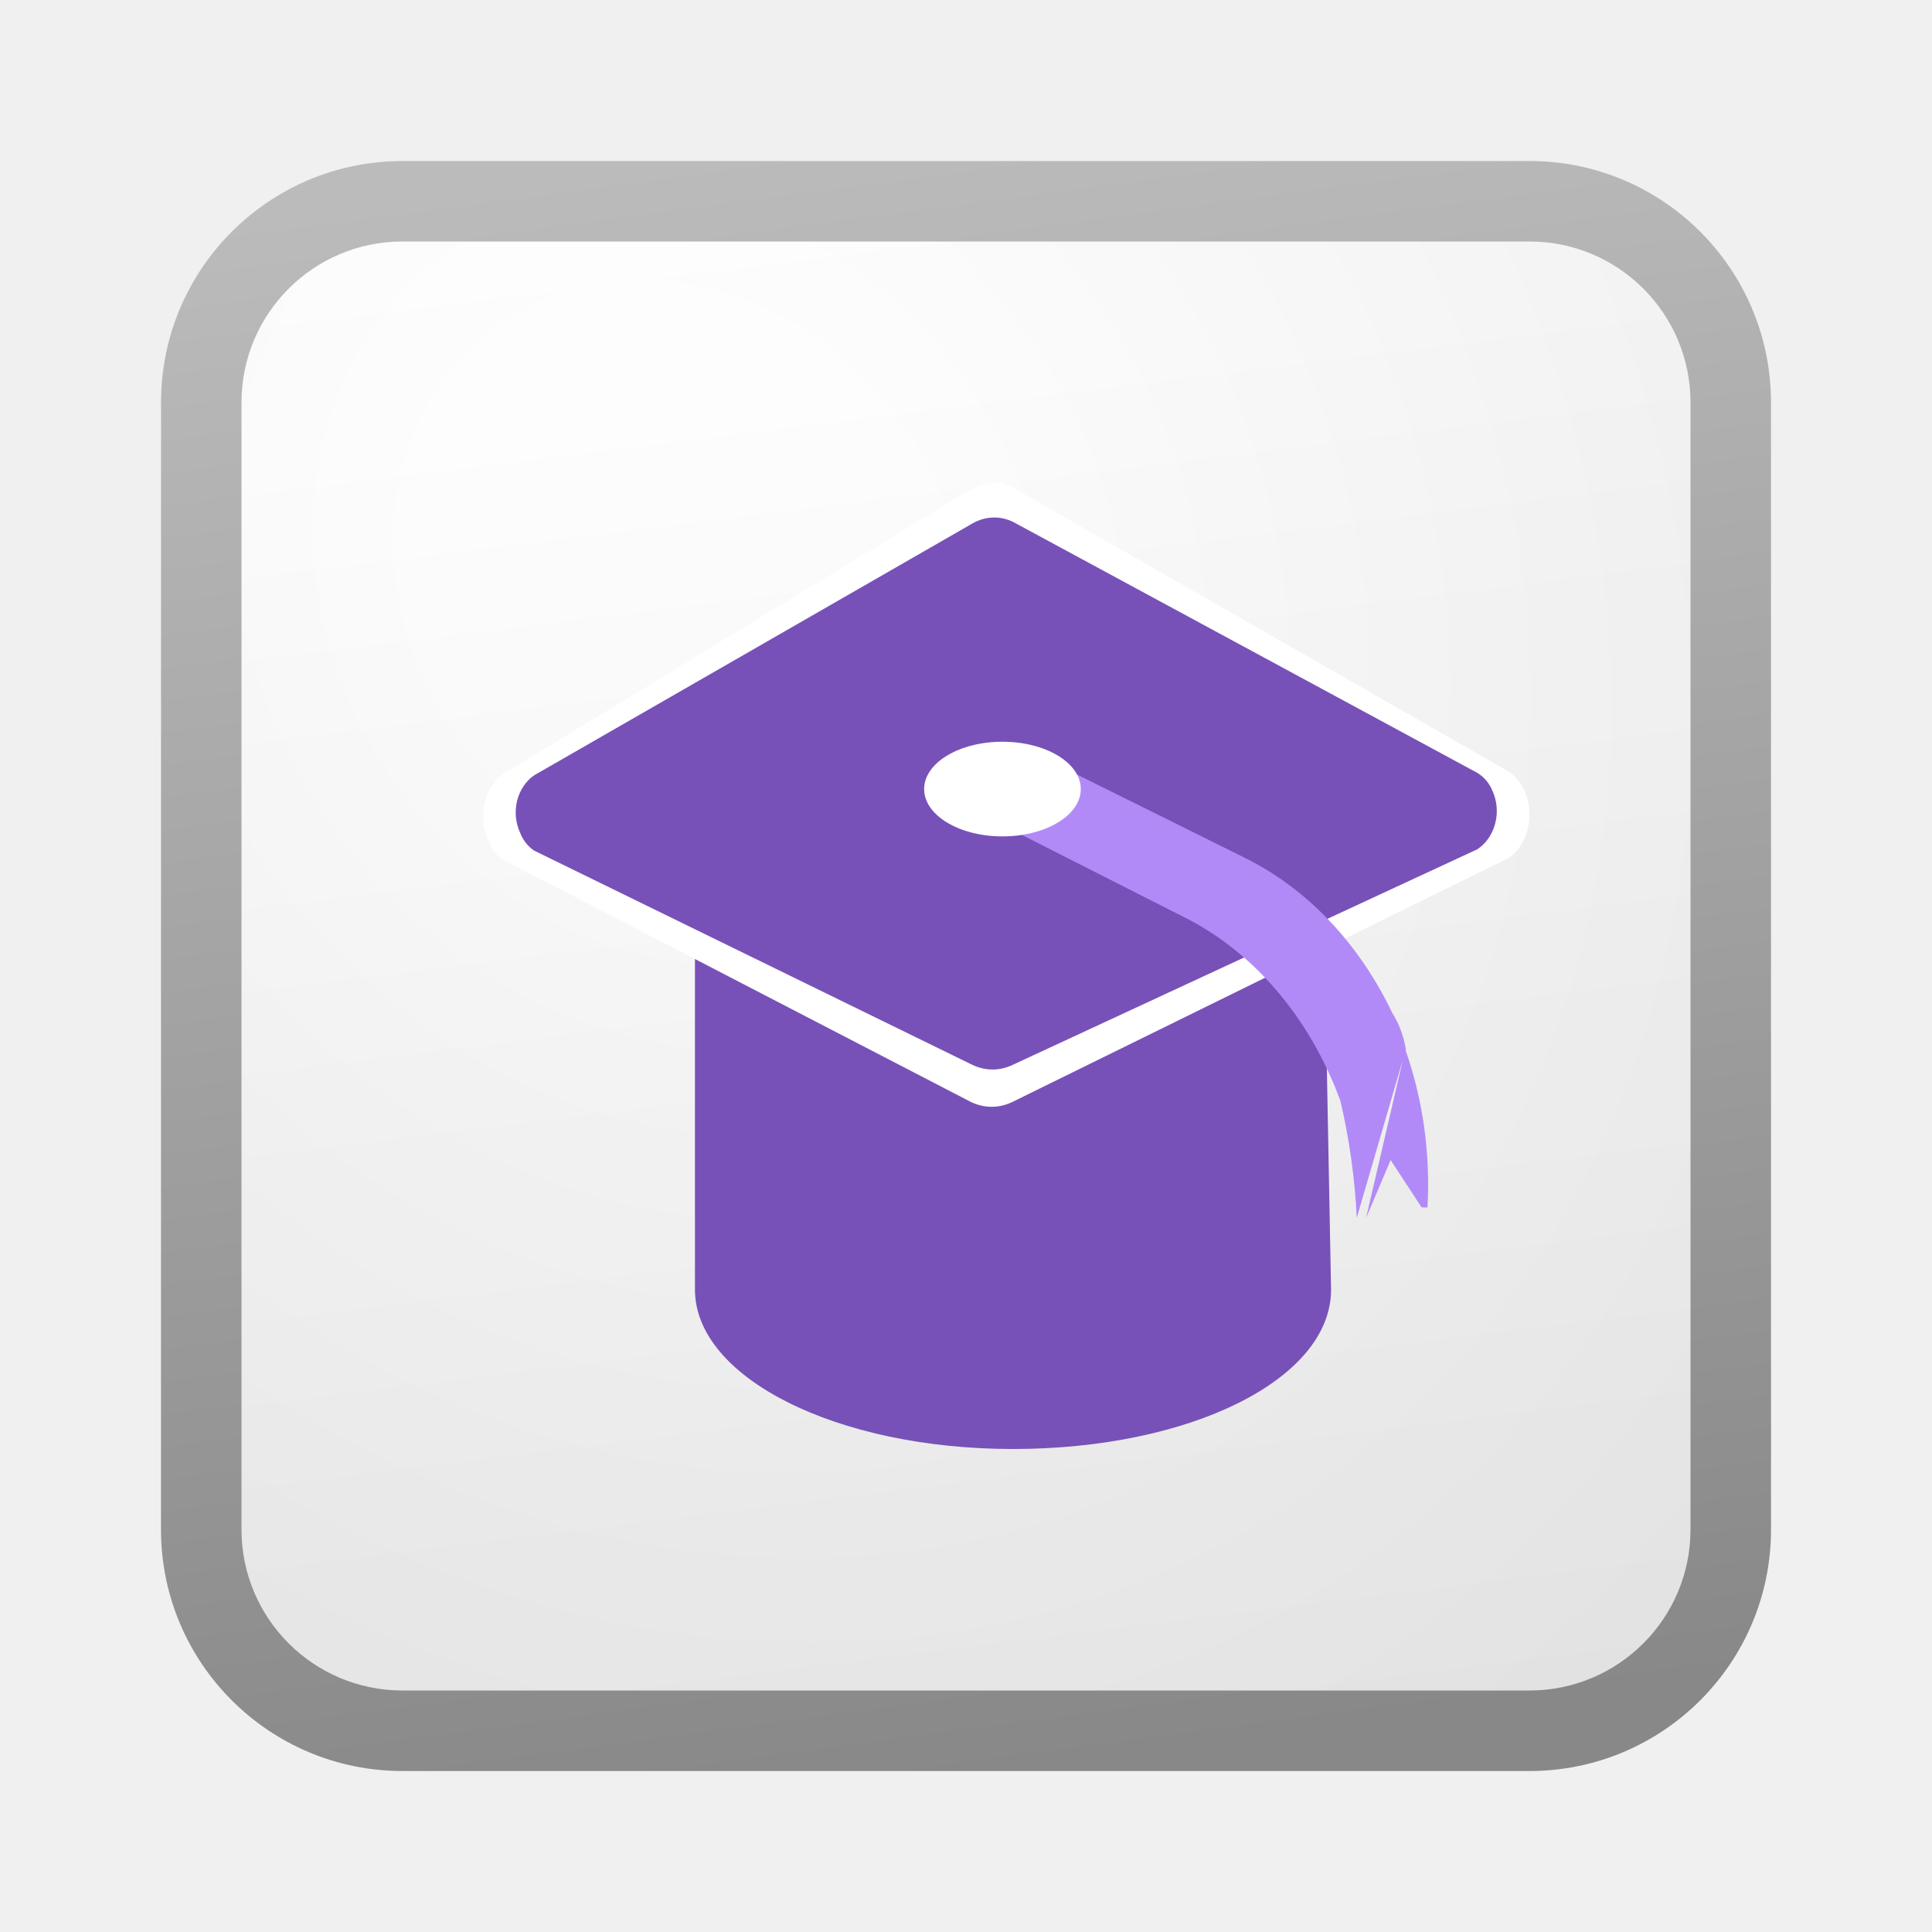
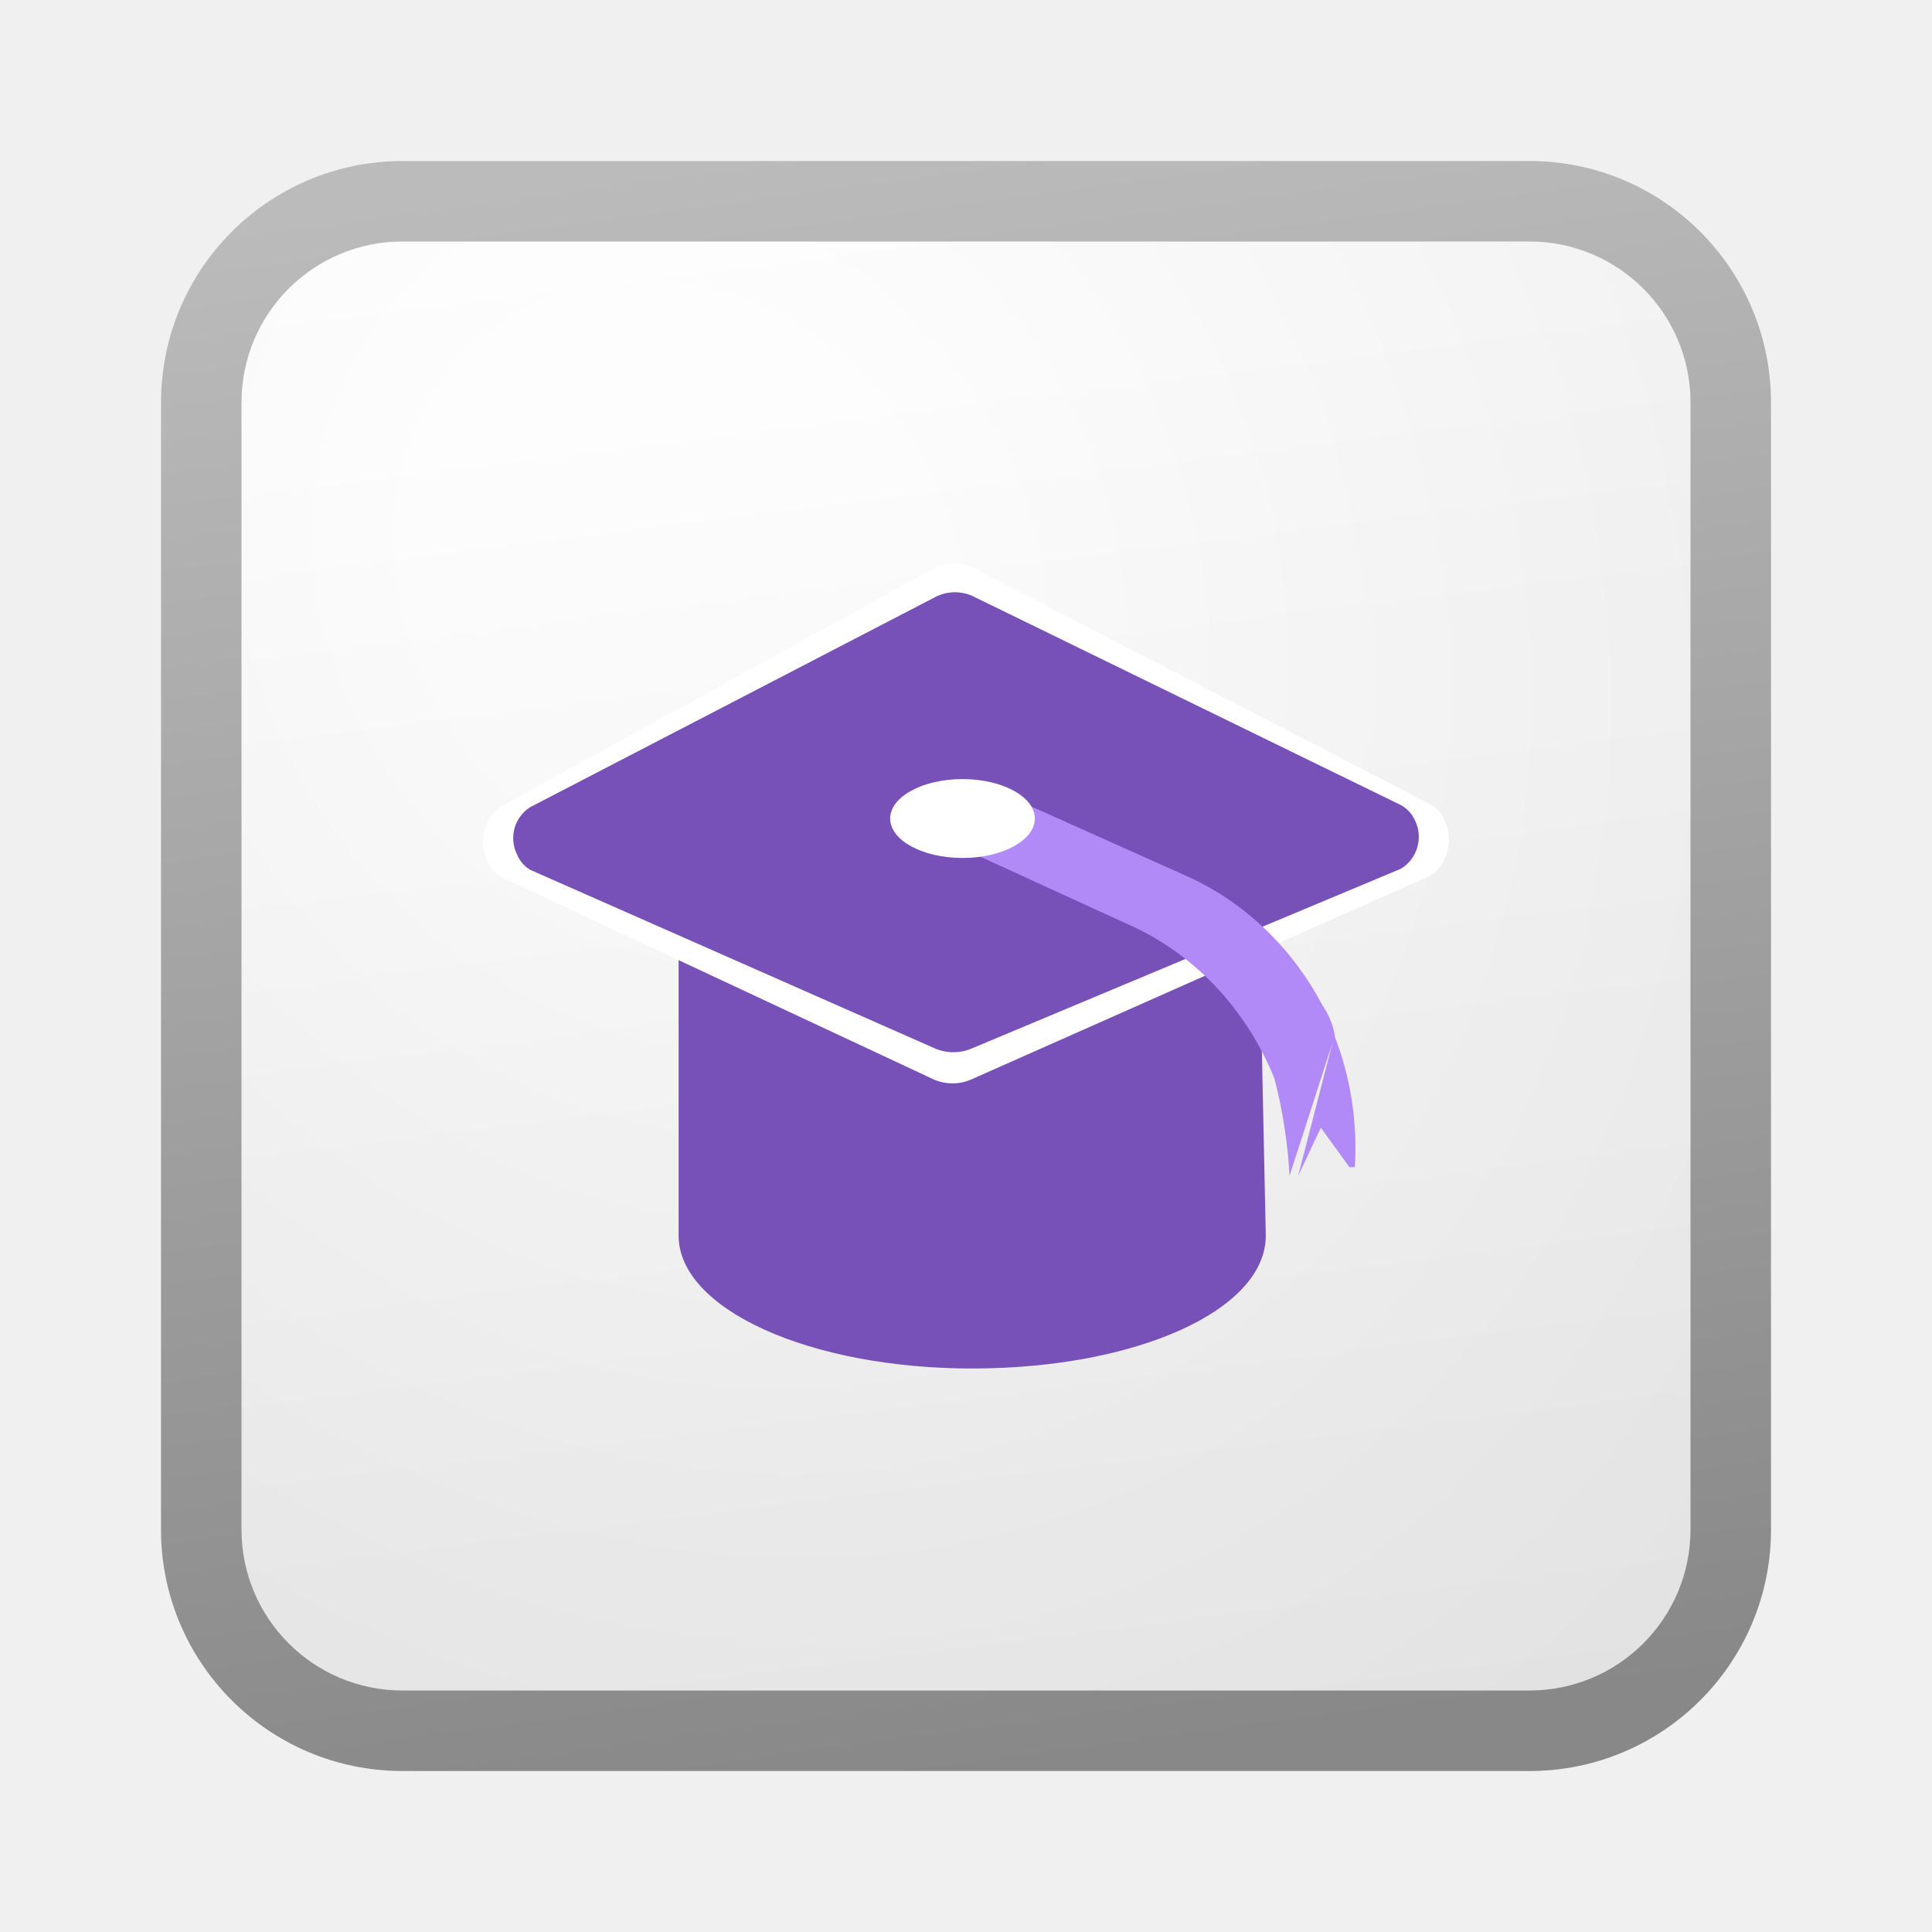
<svg xmlns="http://www.w3.org/2000/svg" width="24" height="24" viewBox="0 0 24 24" fill="none">
  <path d="M2 5C2 3.343 3.343 2 5 2H19C20.657 2 22 3.343 22 5V19C22 20.657 20.657 22 19 22H5C3.343 22 2 20.657 2 19V5Z" fill="url(#paint0_linear_8_4237)" />
  <path d="M2 5C2 3.343 3.343 2 5 2H19C20.657 2 22 3.343 22 5V19C22 20.657 20.657 22 19 22H5C3.343 22 2 20.657 2 19V5Z" fill="url(#paint1_radial_8_4237)" fill-opacity="0.2" />
  <path fill-rule="evenodd" clip-rule="evenodd" d="M19 3H5C3.895 3 3 3.895 3 5V19C3 20.105 3.895 21 5 21H19C20.105 21 21 20.105 21 19V5C21 3.895 20.105 3 19 3ZM5 2C3.343 2 2 3.343 2 5V19C2 20.657 3.343 22 5 22H19C20.657 22 22 20.657 22 19V5C22 3.343 20.657 2 19 2H5Z" fill="url(#paint2_linear_8_4237)" />
-   <path d="M16.455 11.825H8.633V16.02C8.633 17.109 10.383 18 12.584 18C14.784 18 16.535 17.135 16.535 16.02L16.455 11.825Z" fill="#7751B8" />
-   <path d="M12.053 6.083L6.243 9.62C6.132 9.703 6.051 9.833 6.017 9.984C5.984 10.135 6 10.296 6.062 10.433C6.1 10.534 6.163 10.619 6.243 10.675L12.053 13.685C12.137 13.727 12.227 13.749 12.319 13.749C12.41 13.749 12.5 13.727 12.584 13.685L18.742 10.658C18.856 10.578 18.941 10.45 18.978 10.299C19.016 10.148 19.004 9.986 18.946 9.845C18.904 9.734 18.832 9.643 18.742 9.586L12.598 6.066C12.512 6.02 12.418 5.997 12.324 6C12.23 6.003 12.137 6.032 12.053 6.083Z" fill="white" />
-   <path d="M12.081 6.502L6.634 9.632C6.53 9.705 6.454 9.82 6.422 9.954C6.391 10.088 6.406 10.23 6.464 10.351C6.5 10.441 6.559 10.516 6.634 10.566L12.081 13.229C12.16 13.266 12.245 13.286 12.33 13.286C12.415 13.286 12.5 13.266 12.578 13.229L18.352 10.55C18.459 10.48 18.538 10.366 18.573 10.233C18.609 10.099 18.598 9.956 18.543 9.831C18.504 9.733 18.437 9.652 18.352 9.601L12.592 6.487C12.511 6.446 12.424 6.426 12.335 6.429C12.247 6.431 12.16 6.457 12.081 6.502Z" fill="#7751B8" />
-   <path d="M17.464 13.036C17.438 12.873 17.381 12.719 17.297 12.586C16.884 11.72 16.24 11.041 15.467 10.658L12.94 9.404L12.133 10.087L14.675 11.376C15.56 11.807 16.269 12.632 16.651 13.676C16.762 14.15 16.831 14.637 16.854 15.129M16.97 15.129L17.275 14.411L17.66 14.999H17.733C17.77 14.328 17.676 13.656 17.457 13.036L16.97 15.129Z" fill="#B28AF7" />
-   <path d="M12.453 10.39C12.99 10.39 13.426 10.127 13.426 9.802C13.426 9.477 12.99 9.214 12.453 9.214C11.915 9.214 11.48 9.477 11.48 9.802C11.48 10.127 11.915 10.39 12.453 10.39Z" fill="white" />
+   <path d="M15.65 11.855H8.43V15.35C8.43 16.258 10.046 17 12.077 17C14.108 17 15.724 16.279 15.724 15.35L15.65 11.855Z" fill="#7751B8" />
+   <path d="M11.588 7.069L6.225 10.017C6.122 10.086 6.047 10.194 6.016 10.32C5.985 10.446 6 10.58 6.057 10.694C6.092 10.779 6.151 10.849 6.225 10.896L11.588 13.404C11.665 13.44 11.748 13.458 11.832 13.458C11.917 13.458 12 13.44 12.077 13.404L17.762 10.882C17.867 10.815 17.945 10.708 17.98 10.583C18.015 10.457 18.004 10.322 17.95 10.204C17.912 10.112 17.845 10.036 17.762 9.988L12.091 7.055C12.011 7.016 11.925 6.998 11.838 7C11.751 7.003 11.665 7.026 11.588 7.069Z" fill="white" />
+   <path d="M11.614 7.419L6.586 10.027C6.489 10.088 6.419 10.184 6.39 10.295C6.361 10.406 6.375 10.525 6.428 10.626C6.461 10.701 6.516 10.763 6.586 10.805L11.614 13.024C11.686 13.055 11.764 13.071 11.843 13.071C11.922 13.071 12 13.055 12.072 13.024L17.402 10.792C17.501 10.733 17.573 10.639 17.606 10.527C17.639 10.416 17.629 10.296 17.578 10.193C17.542 10.111 17.48 10.043 17.402 10.001L12.085 7.406C12.011 7.372 11.93 7.355 11.848 7.357C11.766 7.36 11.686 7.38 11.614 7.419Z" fill="#7751B8" />
+   <path d="M16.582 12.864C16.558 12.728 16.505 12.599 16.428 12.489C16.047 11.766 15.452 11.201 14.739 10.882L12.406 9.837L11.662 10.406L14.008 11.48C14.825 11.839 15.479 12.527 15.831 13.397C15.934 13.792 15.997 14.198 16.019 14.607M16.126 14.607L16.408 14.009L16.763 14.499H16.83C16.865 13.94 16.778 13.38 16.576 12.864L16.126 14.607Z" fill="#B28AF7" />
+   <path d="M11.957 10.658C12.453 10.658 12.855 10.439 12.855 10.168C12.855 9.898 12.453 9.678 11.957 9.678C11.46 9.678 11.058 9.898 11.058 10.168C11.058 10.439 11.46 10.658 11.957 10.658Z" fill="white" />
  <defs>
    <linearGradient id="paint0_linear_8_4237" x1="7.556" y1="2" x2="10.085" y2="22.239" gradientUnits="userSpaceOnUse">
      <stop stop-color="white" />
      <stop offset="1" stop-color="#EBEBEB" />
    </linearGradient>
    <radialGradient id="paint1_radial_8_4237" cx="0" cy="0" r="1" gradientUnits="userSpaceOnUse" gradientTransform="translate(8.38889 7.20833) rotate(56.3099) scale(19.0293 16.4677)">
      <stop offset="0.177" stop-color="white" />
      <stop offset="1" stop-color="#B8B8B8" />
    </radialGradient>
    <linearGradient id="paint2_linear_8_4237" x1="8.458" y1="2" x2="11.151" y2="22.197" gradientUnits="userSpaceOnUse">
      <stop stop-color="#BBBBBB" />
      <stop offset="1" stop-color="#888888" />
    </linearGradient>
  </defs>
</svg>
